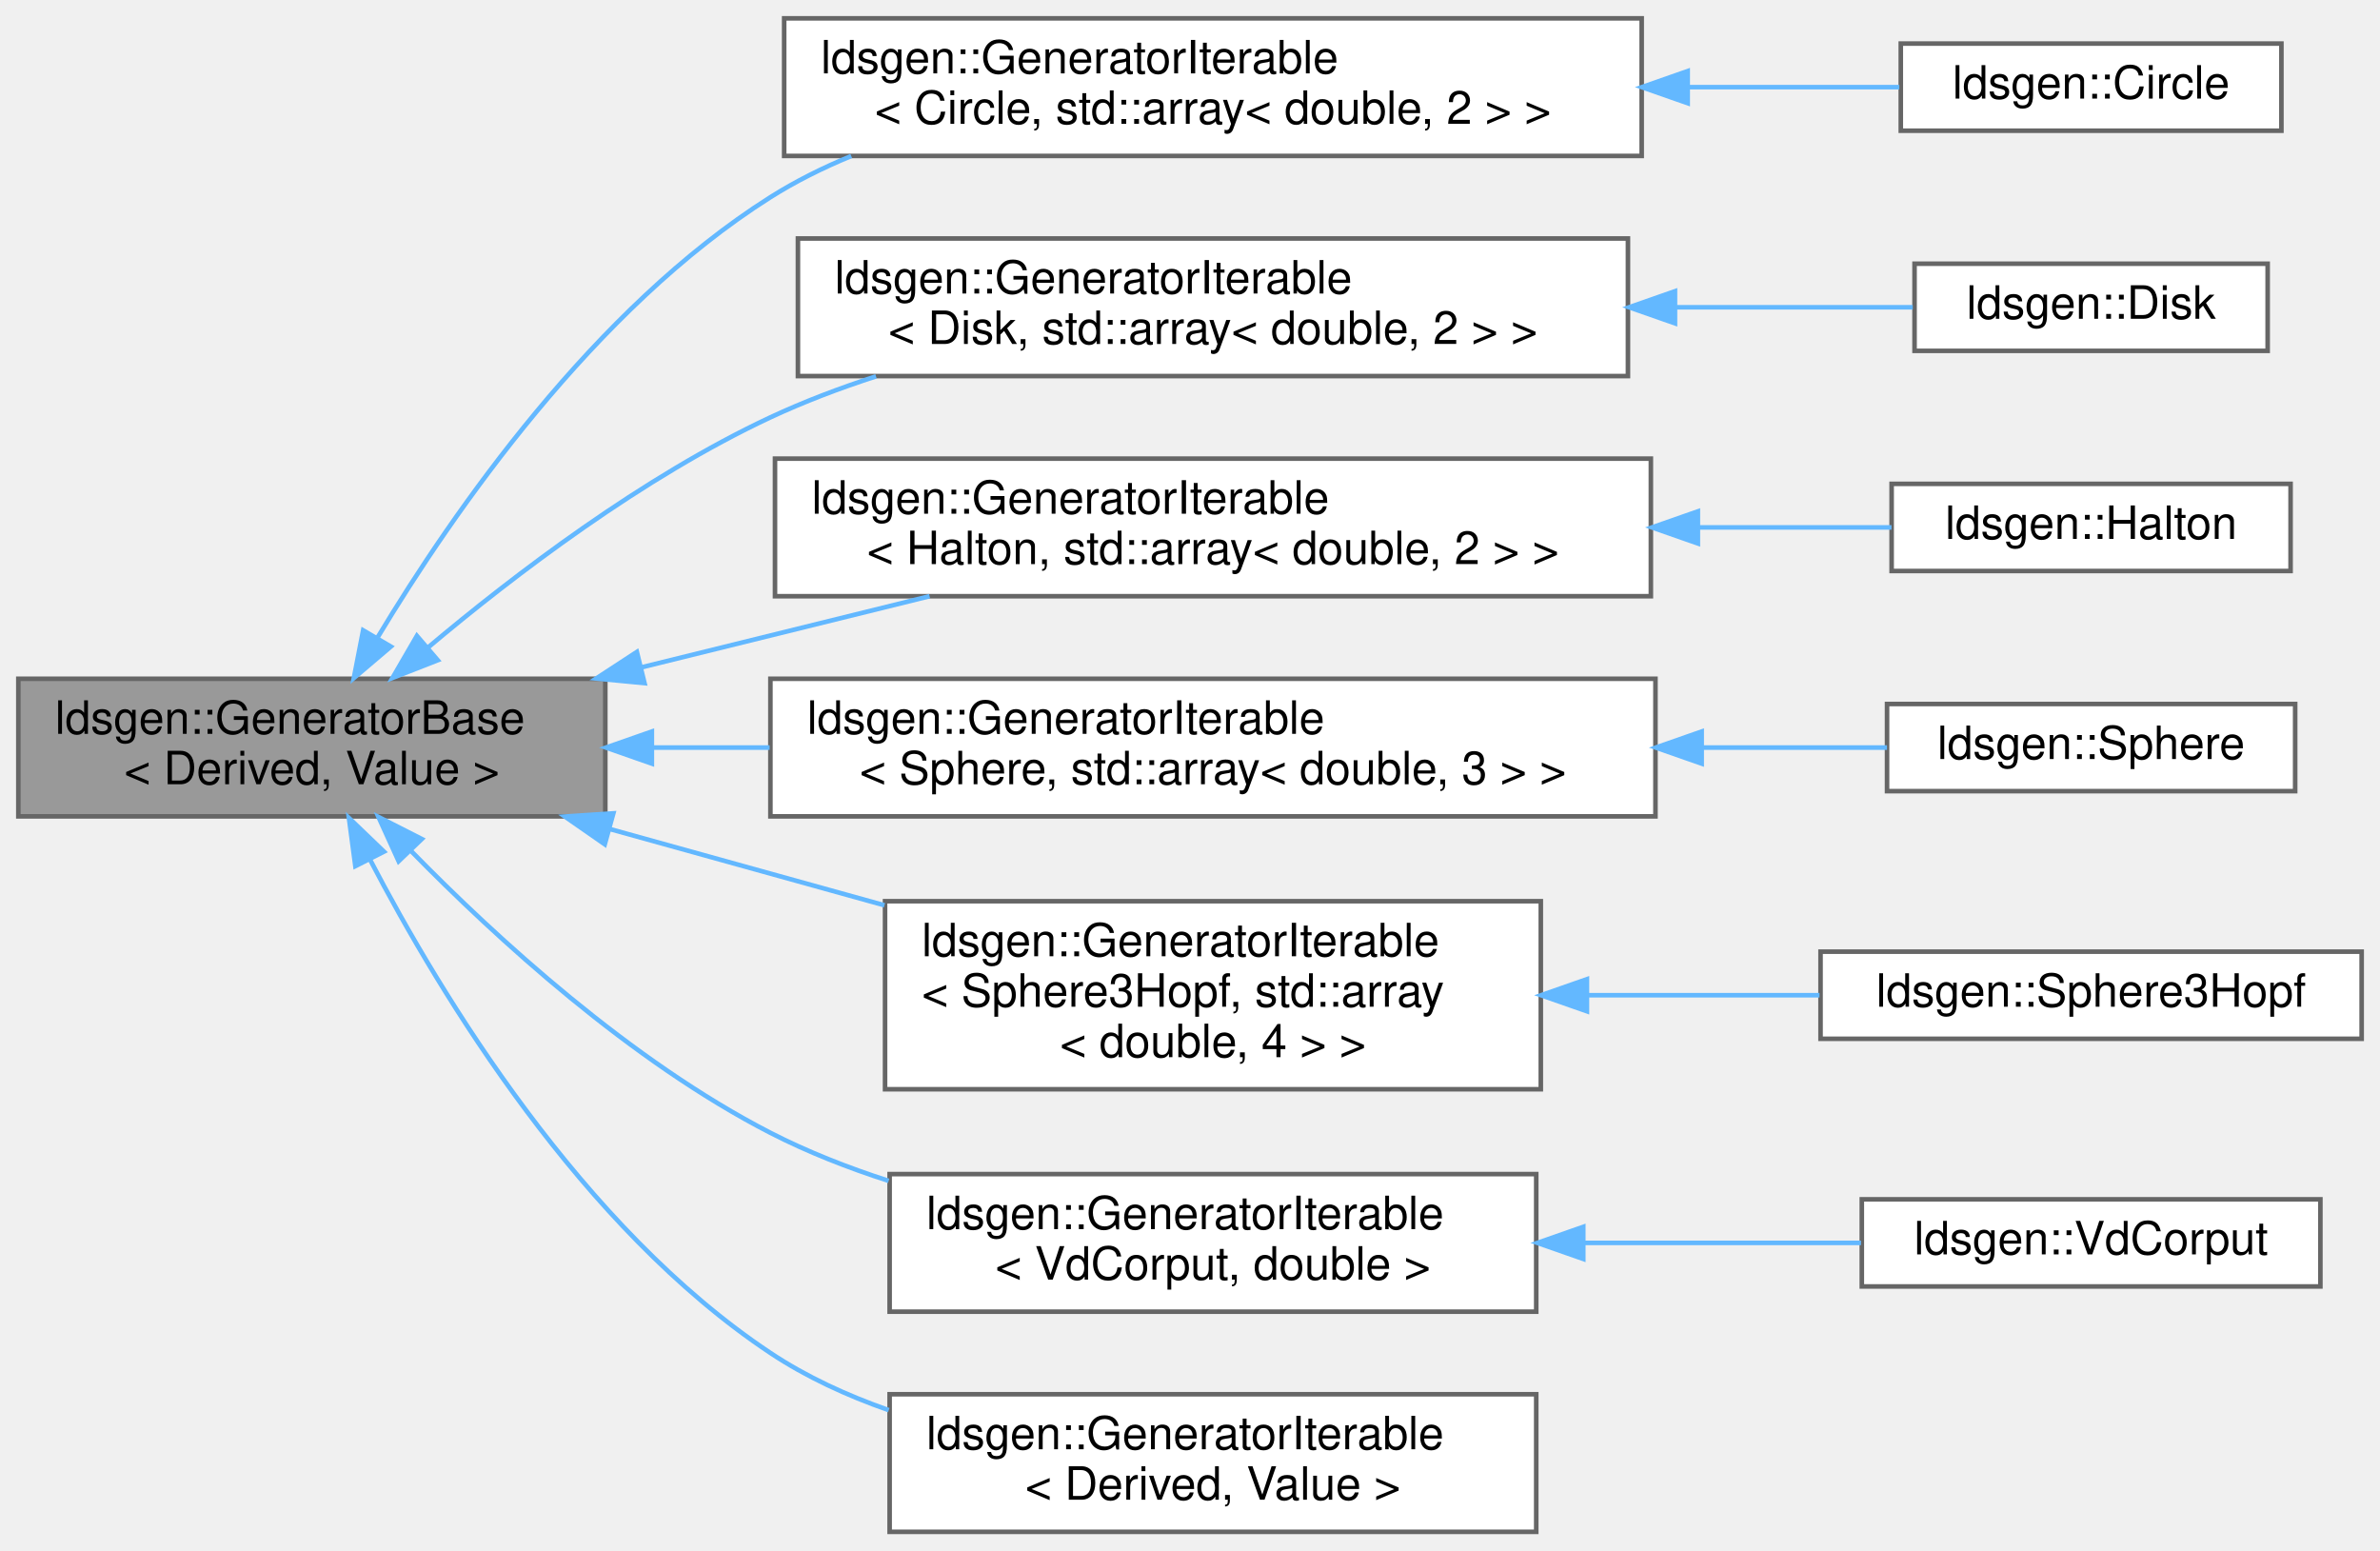
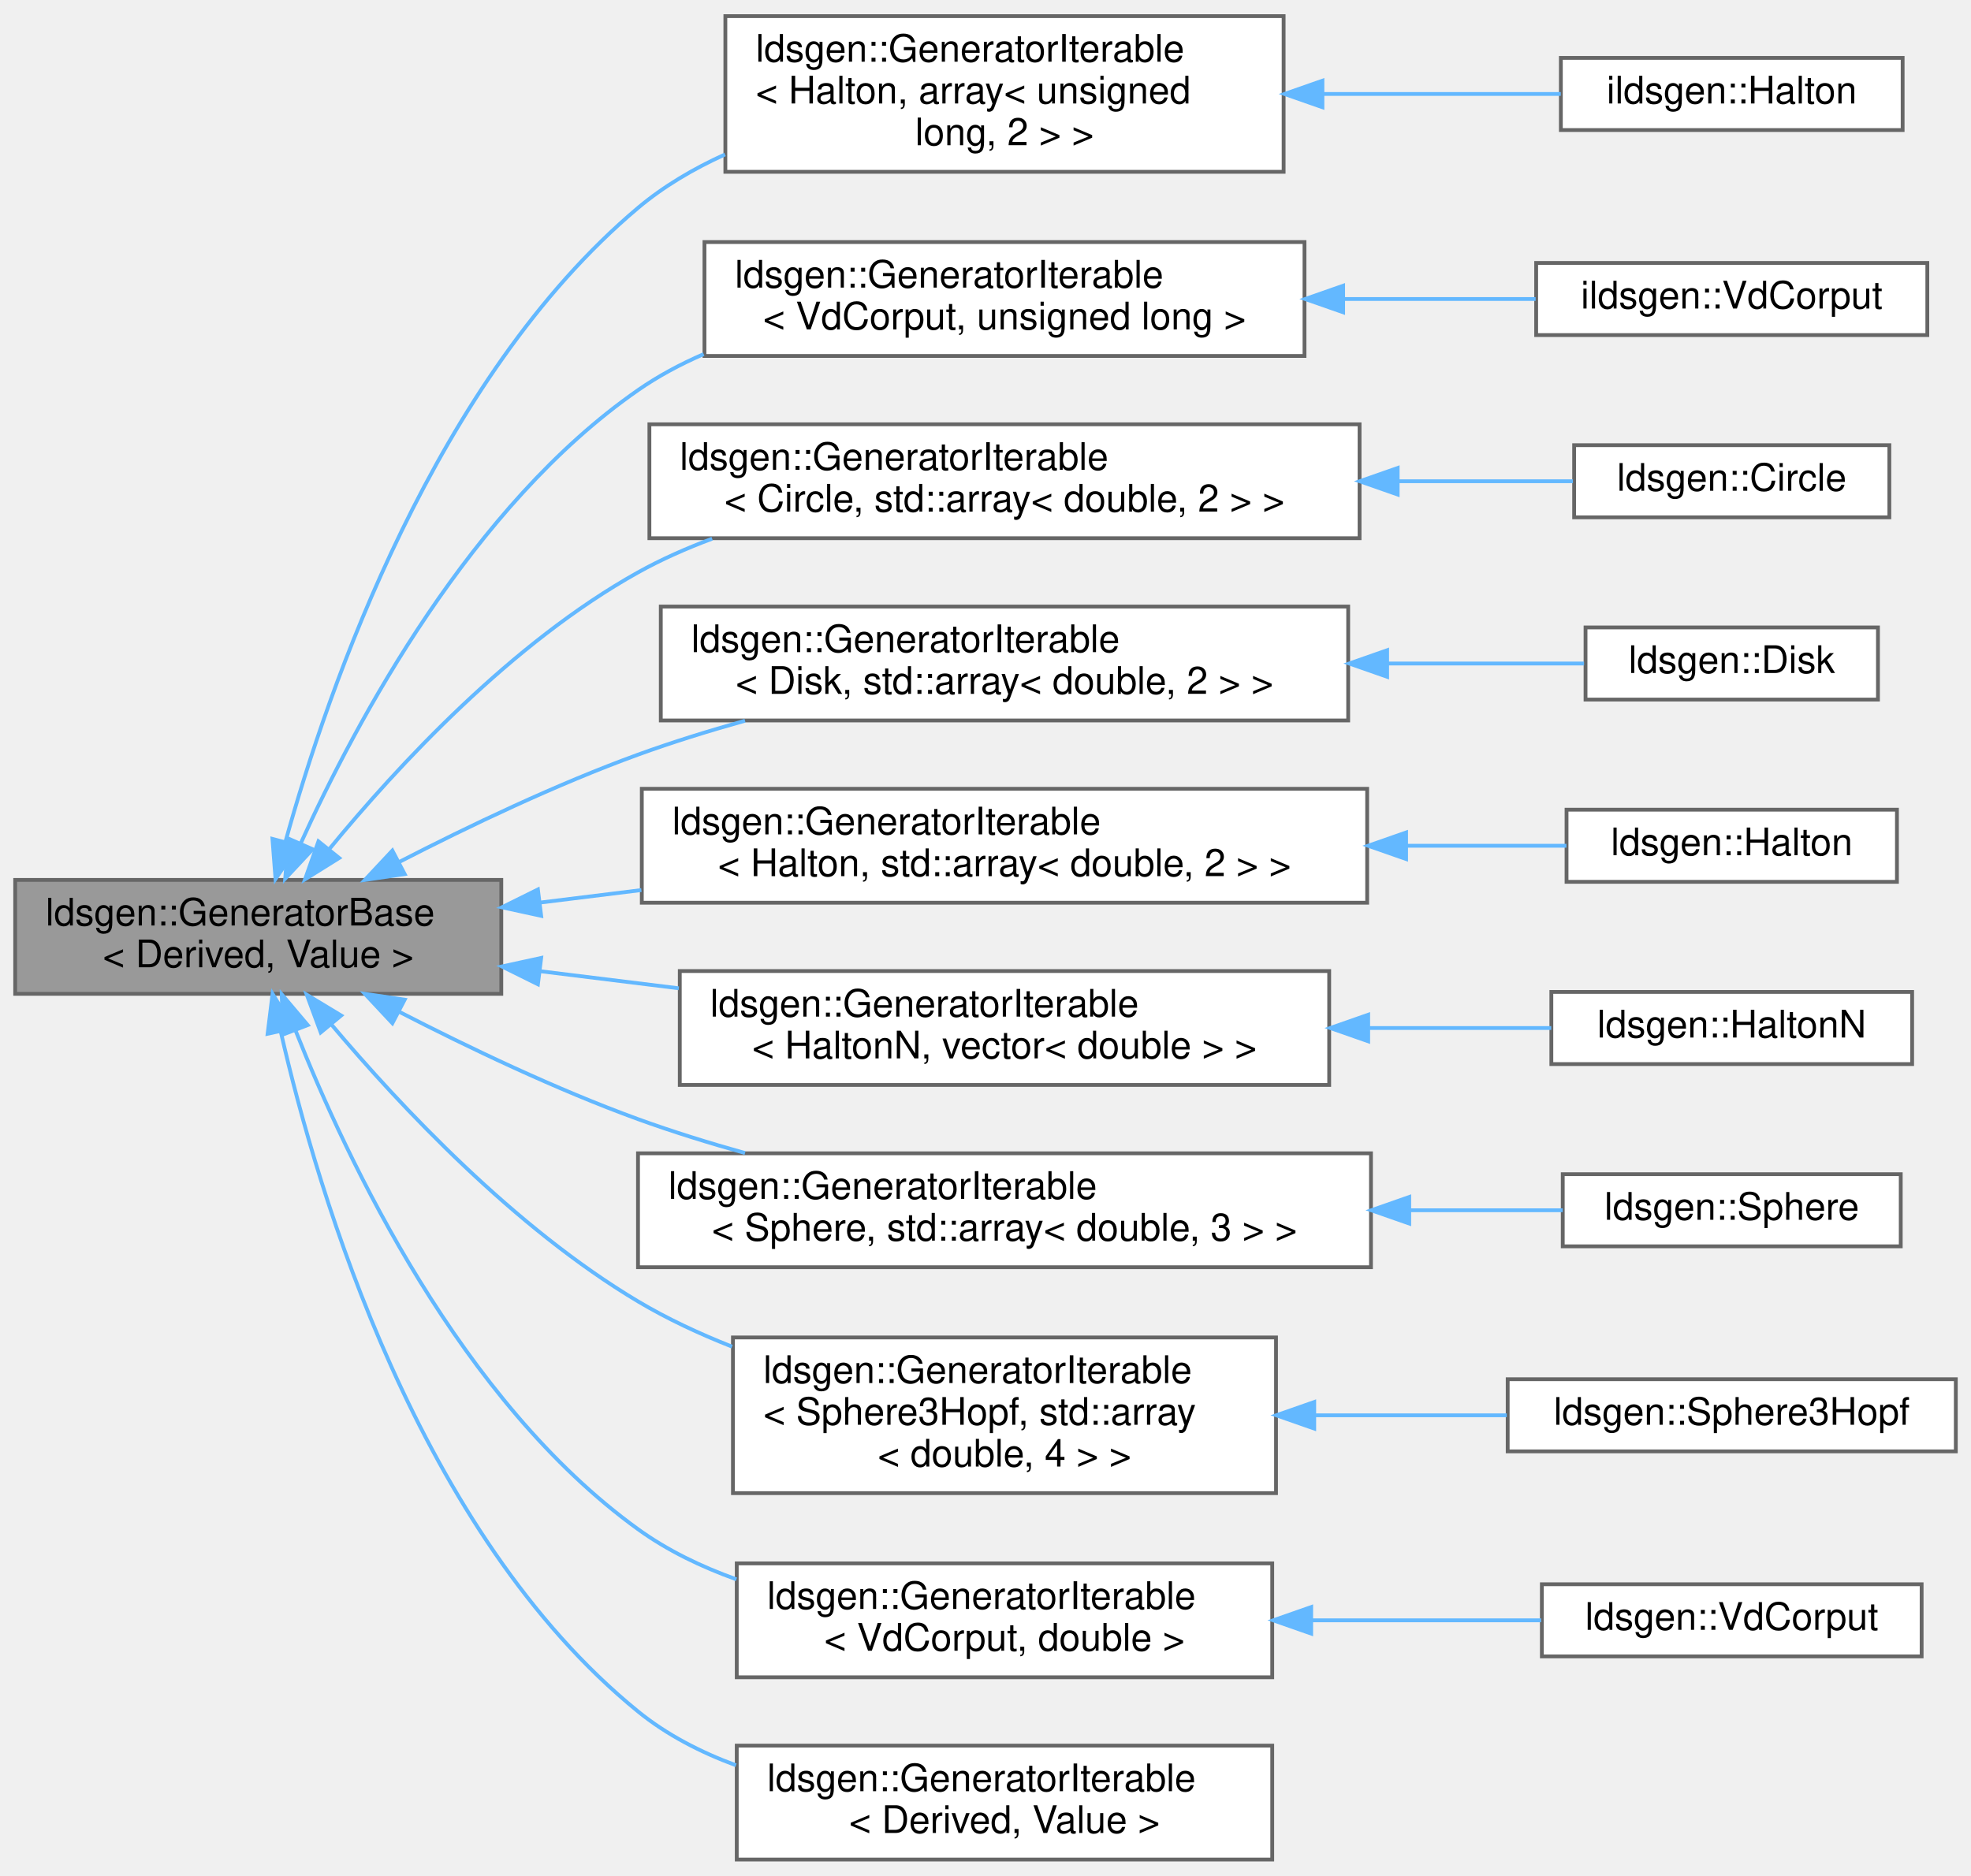
- <svg xmlns="http://www.w3.org/2000/svg" xmlns:xlink="http://www.w3.org/1999/xlink" width="519pt" height="338pt" viewBox="0.00 0.00 519.00 338.00">
-   <g id="graph0" class="graph" transform="scale(1 1) rotate(0) translate(4 334)">
+ <svg xmlns="http://www.w3.org/2000/svg" xmlns:xlink="http://www.w3.org/1999/xlink" width="519pt" height="494pt" viewBox="0.00 0.00 519.00 493.50">
+   <g id="graph0" class="graph" transform="scale(1 1) rotate(0) translate(4 489.5)">
    <g id="Node000001" class="node">
      <g id="a_Node000001">
        <a xlink:title="CRTP base implementing the sequence generator protocol.">
-           <polygon fill="#999999" stroke="#666666" points="128,-186 0,-186 0,-156 128,-156 128,-186" />
-           <text text-anchor="start" x="8" y="-174" font-family="Helvetica,sans-Serif" font-size="10.00">ldsgen::GeneratorBase</text>
-           <text text-anchor="middle" x="64" y="-163" font-family="Helvetica,sans-Serif" font-size="10.00">&lt; Derived, Value &gt;</text>
+           <polygon fill="#999999" stroke="#666666" points="128,-258 0,-258 0,-228 128,-228 128,-258" />
+           <text text-anchor="start" x="8" y="-246" font-family="Helvetica,sans-Serif" font-size="10.00">ldsgen::GeneratorBase</text>
+           <text text-anchor="middle" x="64" y="-235" font-family="Helvetica,sans-Serif" font-size="10.00">&lt; Derived, Value &gt;</text>
        </a>
      </g>
    </g>
    <g id="Node000002" class="node">
      <g id="a_Node000002">
        <a xlink:href="classldsgen_1_1GeneratorIterable.html" target="_top" xlink:title=" ">
-           <polygon fill="white" stroke="#666666" points="354,-330 167,-330 167,-300 354,-300 354,-330" />
-           <text text-anchor="start" x="175" y="-318" font-family="Helvetica,sans-Serif" font-size="10.00">ldsgen::GeneratorIterable</text>
-           <text text-anchor="middle" x="260.5" y="-307" font-family="Helvetica,sans-Serif" font-size="10.00">&lt; Circle, std::array&lt; double, 2 &gt; &gt;</text>
+           <polygon fill="white" stroke="#666666" points="334,-485.5 187,-485.5 187,-444.5 334,-444.5 334,-485.5" />
+           <text text-anchor="start" x="195" y="-473.5" font-family="Helvetica,sans-Serif" font-size="10.00">ldsgen::GeneratorIterable</text>
+           <text text-anchor="start" x="195" y="-462.5" font-family="Helvetica,sans-Serif" font-size="10.00">&lt; Halton, array&lt; unsigned</text>
+           <text text-anchor="middle" x="260.5" y="-451.5" font-family="Helvetica,sans-Serif" font-size="10.00"> long, 2 &gt; &gt;</text>
        </a>
      </g>
    </g>
    <g id="edge1_Node000001_Node000002" class="edge">
      <g id="a_edge1_Node000001_Node000002">
        <a xlink:title=" ">
-           <path fill="none" stroke="#63b8ff" d="M78.4,-195.11C94.93,-222.56 125.6,-266.73 164,-291 169.49,-294.47 175.46,-297.44 181.63,-299.98" />
-           <polygon fill="#63b8ff" stroke="#63b8ff" points="81.23,-193.02 73.16,-186.16 75.19,-196.56 81.23,-193.02" />
+           <path fill="none" stroke="#63b8ff" d="M71.13,-267.95C82.46,-308.83 110.55,-390.02 164,-435 170.78,-440.71 178.65,-445.33 186.91,-449.08" />
+           <polygon fill="#63b8ff" stroke="#63b8ff" points="74.5,-267.01 68.55,-258.24 67.74,-268.81 74.5,-267.01" />
        </a>
      </g>
    </g>
    <g id="Node000004" class="node">
      <g id="a_Node000004">
        <a xlink:href="classldsgen_1_1GeneratorIterable.html" target="_top" xlink:title=" ">
-           <polygon fill="white" stroke="#666666" points="351,-282 170,-282 170,-252 351,-252 351,-282" />
-           <text text-anchor="start" x="178" y="-270" font-family="Helvetica,sans-Serif" font-size="10.00">ldsgen::GeneratorIterable</text>
-           <text text-anchor="middle" x="260.5" y="-259" font-family="Helvetica,sans-Serif" font-size="10.00">&lt; Disk, std::array&lt; double, 2 &gt; &gt;</text>
+           <polygon fill="white" stroke="#666666" points="339.5,-426 181.5,-426 181.5,-396 339.5,-396 339.5,-426" />
+           <text text-anchor="start" x="189.5" y="-414" font-family="Helvetica,sans-Serif" font-size="10.00">ldsgen::GeneratorIterable</text>
+           <text text-anchor="middle" x="260.5" y="-403" font-family="Helvetica,sans-Serif" font-size="10.00">&lt; VdCorput, unsigned long &gt;</text>
        </a>
      </g>
    </g>
    <g id="edge3_Node000001_Node000004" class="edge">
      <g id="a_edge3_Node000001_Node000004">
        <a xlink:title=" ">
-           <path fill="none" stroke="#63b8ff" d="M89.2,-192.71C108.27,-208.76 136.21,-230 164,-243 171.28,-246.4 179.1,-249.37 187.03,-251.94" />
-           <polygon fill="#63b8ff" stroke="#63b8ff" points="91.46,-190.05 81.59,-186.19 86.91,-195.36 91.46,-190.05" />
+           <path fill="none" stroke="#63b8ff" d="M75.16,-267.57C89.87,-300.01 120.2,-356.56 164,-387 169.33,-390.71 175.19,-393.84 181.29,-396.49" />
+           <polygon fill="#63b8ff" stroke="#63b8ff" points="78.33,-266.08 71.1,-258.34 71.92,-268.9 78.33,-266.08" />
        </a>
      </g>
    </g>
    <g id="Node000006" class="node">
      <g id="a_Node000006">
        <a xlink:href="classldsgen_1_1GeneratorIterable.html" target="_top" xlink:title=" ">
-           <polygon fill="white" stroke="#666666" points="356,-234 165,-234 165,-204 356,-204 356,-234" />
-           <text text-anchor="start" x="173" y="-222" font-family="Helvetica,sans-Serif" font-size="10.00">ldsgen::GeneratorIterable</text>
-           <text text-anchor="middle" x="260.5" y="-211" font-family="Helvetica,sans-Serif" font-size="10.00">&lt; Halton, std::array&lt; double, 2 &gt; &gt;</text>
+           <polygon fill="white" stroke="#666666" points="354,-378 167,-378 167,-348 354,-348 354,-378" />
+           <text text-anchor="start" x="175" y="-366" font-family="Helvetica,sans-Serif" font-size="10.00">ldsgen::GeneratorIterable</text>
+           <text text-anchor="middle" x="260.5" y="-355" font-family="Helvetica,sans-Serif" font-size="10.00">&lt; Circle, std::array&lt; double, 2 &gt; &gt;</text>
        </a>
      </g>
    </g>
    <g id="edge5_Node000001_Node000006" class="edge">
      <g id="a_edge5_Node000001_Node000006">
        <a xlink:title=" ">
-           <path fill="none" stroke="#63b8ff" d="M135.96,-188.51C156.53,-193.59 178.81,-199.09 198.71,-204" />
-           <polygon fill="#63b8ff" stroke="#63b8ff" points="136.55,-185.05 126.01,-186.06 134.88,-191.85 136.55,-185.05" />
+           <path fill="none" stroke="#63b8ff" d="M82.64,-266.04C100.71,-288.05 130.8,-320.51 164,-339 170.12,-342.41 176.74,-345.34 183.52,-347.87" />
+           <polygon fill="#63b8ff" stroke="#63b8ff" points="85.31,-263.78 76.32,-258.17 79.85,-268.16 85.31,-263.78" />
        </a>
      </g>
    </g>
    <g id="Node000008" class="node">
      <g id="a_Node000008">
+         <a xlink:href="classldsgen_1_1GeneratorIterable.html" target="_top" xlink:title=" ">
+           <polygon fill="white" stroke="#666666" points="351,-330 170,-330 170,-300 351,-300 351,-330" />
+           <text text-anchor="start" x="178" y="-318" font-family="Helvetica,sans-Serif" font-size="10.00">ldsgen::GeneratorIterable</text>
+           <text text-anchor="middle" x="260.5" y="-307" font-family="Helvetica,sans-Serif" font-size="10.00">&lt; Disk, std::array&lt; double, 2 &gt; &gt;</text>
+         </a>
+       </g>
+     </g>
+     <g id="edge7_Node000001_Node000008" class="edge">
+       <g id="a_edge7_Node000001_Node000008">
+         <a xlink:title=" ">
+           <path fill="none" stroke="#63b8ff" d="M101,-262.67C119.45,-272.17 142.5,-283.18 164,-291 173,-294.27 182.63,-297.26 192.18,-299.93" />
+           <polygon fill="#63b8ff" stroke="#63b8ff" points="102.56,-259.54 92.08,-258 99.32,-265.74 102.56,-259.54" />
+         </a>
+       </g>
+     </g>
+     <g id="Node000010" class="node">
+       <g id="a_Node000010">
+         <a xlink:href="classldsgen_1_1GeneratorIterable.html" target="_top" xlink:title=" ">
+           <polygon fill="white" stroke="#666666" points="356,-282 165,-282 165,-252 356,-252 356,-282" />
+           <text text-anchor="start" x="173" y="-270" font-family="Helvetica,sans-Serif" font-size="10.00">ldsgen::GeneratorIterable</text>
+           <text text-anchor="middle" x="260.5" y="-259" font-family="Helvetica,sans-Serif" font-size="10.00">&lt; Halton, std::array&lt; double, 2 &gt; &gt;</text>
+         </a>
+       </g>
+     </g>
+     <g id="edge9_Node000001_Node000010" class="edge">
+       <g id="a_edge9_Node000001_Node000010">
+         <a xlink:title=" ">
+           <path fill="none" stroke="#63b8ff" d="M138.23,-252.04C146.94,-253.11 155.93,-254.22 164.89,-255.33" />
+           <polygon fill="#63b8ff" stroke="#63b8ff" points="138.5,-248.54 128.15,-250.79 137.64,-255.49 138.5,-248.54" />
+         </a>
+       </g>
+     </g>
+     <g id="Node000012" class="node">
+       <g id="a_Node000012">
+         <a xlink:href="classldsgen_1_1GeneratorIterable.html" target="_top" xlink:title=" ">
+           <polygon fill="white" stroke="#666666" points="346,-234 175,-234 175,-204 346,-204 346,-234" />
+           <text text-anchor="start" x="183" y="-222" font-family="Helvetica,sans-Serif" font-size="10.00">ldsgen::GeneratorIterable</text>
+           <text text-anchor="middle" x="260.5" y="-211" font-family="Helvetica,sans-Serif" font-size="10.00">&lt; HaltonN, vector&lt; double &gt; &gt;</text>
+         </a>
+       </g>
+     </g>
+     <g id="edge11_Node000001_Node000012" class="edge">
+       <g id="a_edge11_Node000001_Node000012">
+         <a xlink:title=" ">
+           <path fill="none" stroke="#63b8ff" d="M138.42,-233.94C150.28,-232.48 162.64,-230.95 174.74,-229.46" />
+           <polygon fill="#63b8ff" stroke="#63b8ff" points="137.64,-230.51 128.15,-235.21 138.5,-237.46 137.64,-230.51" />
+         </a>
+       </g>
+     </g>
+     <g id="Node000014" class="node">
+       <g id="a_Node000014">
        <a xlink:href="classldsgen_1_1GeneratorIterable.html" target="_top" xlink:title=" ">
          <polygon fill="white" stroke="#666666" points="357,-186 164,-186 164,-156 357,-156 357,-186" />
          <text text-anchor="start" x="172" y="-174" font-family="Helvetica,sans-Serif" font-size="10.00">ldsgen::GeneratorIterable</text>
          <text text-anchor="middle" x="260.5" y="-163" font-family="Helvetica,sans-Serif" font-size="10.00">&lt; Sphere, std::array&lt; double, 3 &gt; &gt;</text>
        </a>
      </g>
    </g>
-     <g id="edge7_Node000001_Node000008" class="edge">
-       <g id="a_edge7_Node000001_Node000008">
-         <a xlink:title=" ">
-           <path fill="none" stroke="#63b8ff" d="M138.22,-171C146.59,-171 155.22,-171 163.83,-171" />
-           <polygon fill="#63b8ff" stroke="#63b8ff" points="138.15,-167.5 128.15,-171 138.15,-174.5 138.15,-167.5" />
-         </a>
-       </g>
-     </g>
-     <g id="Node000010" class="node">
-       <g id="a_Node000010">
+     <g id="edge13_Node000001_Node000014" class="edge">
+       <g id="a_edge13_Node000001_Node000014">
+         <a xlink:title=" ">
+           <path fill="none" stroke="#63b8ff" d="M101,-223.33C119.45,-213.83 142.5,-202.82 164,-195 173,-191.73 182.63,-188.74 192.18,-186.07" />
+           <polygon fill="#63b8ff" stroke="#63b8ff" points="99.32,-220.26 92.08,-228 102.56,-226.46 99.32,-220.26" />
+         </a>
+       </g>
+     </g>
+     <g id="Node000016" class="node">
+       <g id="a_Node000016">
        <a xlink:href="classldsgen_1_1GeneratorIterable.html" target="_top" xlink:title=" ">
          <polygon fill="white" stroke="#666666" points="332,-137.5 189,-137.5 189,-96.5 332,-96.5 332,-137.5" />
          <text text-anchor="start" x="197" y="-125.5" font-family="Helvetica,sans-Serif" font-size="10.00">ldsgen::GeneratorIterable</text>
          <text text-anchor="start" x="197" y="-114.5" font-family="Helvetica,sans-Serif" font-size="10.00">&lt; Sphere3Hopf, std::array</text>
          <text text-anchor="middle" x="260.5" y="-103.5" font-family="Helvetica,sans-Serif" font-size="10.00">&lt; double, 4 &gt; &gt;</text>
        </a>
      </g>
    </g>
-     <g id="edge9_Node000001_Node000010" class="edge">
-       <g id="a_edge9_Node000001_Node000010">
-         <a xlink:title=" ">
-           <path fill="none" stroke="#63b8ff" d="M129.01,-153.23C148.17,-147.91 169.3,-142.04 188.87,-136.61" />
-           <polygon fill="#63b8ff" stroke="#63b8ff" points="127.88,-149.91 119.18,-155.96 129.75,-156.66 127.88,-149.91" />
-         </a>
-       </g>
-     </g>
-     <g id="Node000012" class="node">
-       <g id="a_Node000012">
+     <g id="edge15_Node000001_Node000016" class="edge">
+       <g id="a_edge15_Node000001_Node000016">
+         <a xlink:title=" ">
+           <path fill="none" stroke="#63b8ff" d="M83.19,-220.01C101.47,-198.32 131.53,-166.34 164,-147 171.69,-142.42 180.15,-138.47 188.76,-135.08" />
+           <polygon fill="#63b8ff" stroke="#63b8ff" points="80.45,-217.83 76.77,-227.77 85.84,-222.29 80.45,-217.83" />
+         </a>
+       </g>
+     </g>
+     <g id="Node000018" class="node">
+       <g id="a_Node000018">
        <a xlink:href="classldsgen_1_1GeneratorIterable.html" target="_top" xlink:title=" ">
          <polygon fill="white" stroke="#666666" points="331,-78 190,-78 190,-48 331,-48 331,-78" />
          <text text-anchor="start" x="198" y="-66" font-family="Helvetica,sans-Serif" font-size="10.00">ldsgen::GeneratorIterable</text>
          <text text-anchor="middle" x="260.5" y="-55" font-family="Helvetica,sans-Serif" font-size="10.00">&lt; VdCorput, double &gt;</text>
        </a>
      </g>
    </g>
-     <g id="edge11_Node000001_Node000012" class="edge">
-       <g id="a_edge11_Node000001_Node000012">
-         <a xlink:title=" ">
-           <path fill="none" stroke="#63b8ff" d="M85.64,-148.45C104.32,-129.36 133.52,-102.67 164,-87 172.06,-82.86 180.87,-79.4 189.79,-76.52" />
-           <polygon fill="#63b8ff" stroke="#63b8ff" points="82.93,-146.22 78.54,-155.86 87.98,-151.06 82.93,-146.22" />
-         </a>
-       </g>
-     </g>
-     <g id="Node000014" class="node">
-       <g id="a_Node000014">
+     <g id="edge17_Node000001_Node000018" class="edge">
+       <g id="a_edge17_Node000001_Node000018">
+         <a xlink:title=" ">
+           <path fill="none" stroke="#63b8ff" d="M73.78,-218.45C87.5,-183.71 117.38,-120.69 164,-87 171.76,-81.39 180.69,-77.09 189.92,-73.79" />
+           <polygon fill="#63b8ff" stroke="#63b8ff" points="70.49,-217.27 70.19,-227.86 77.03,-219.77 70.49,-217.27" />
+         </a>
+       </g>
+     </g>
+     <g id="Node000020" class="node">
+       <g id="a_Node000020">
        <a xlink:href="classldsgen_1_1GeneratorIterable.html" target="_top" xlink:title="CRTP mixin adding STL iterator support to a GeneratorBase.">
          <polygon fill="white" stroke="#666666" points="331,-30 190,-30 190,0 331,0 331,-30" />
          <text text-anchor="start" x="198" y="-18" font-family="Helvetica,sans-Serif" font-size="10.00">ldsgen::GeneratorIterable</text>
          <text text-anchor="middle" x="260.5" y="-7" font-family="Helvetica,sans-Serif" font-size="10.00">&lt; Derived, Value &gt;</text>
        </a>
      </g>
    </g>
-     <g id="edge13_Node000001_Node000014" class="edge">
-       <g id="a_edge13_Node000001_Node000014">
-         <a xlink:title=" ">
-           <path fill="none" stroke="#63b8ff" d="M76.63,-146.68C92.26,-116.69 122.89,-66.33 164,-39 171.83,-33.79 180.7,-29.72 189.81,-26.53" />
-           <polygon fill="#63b8ff" stroke="#63b8ff" points="73.49,-145.15 72.09,-155.65 79.73,-148.31 73.49,-145.15" />
+     <g id="edge19_Node000001_Node000020" class="edge">
+       <g id="a_edge19_Node000001_Node000020">
+         <a xlink:title=" ">
+           <path fill="none" stroke="#63b8ff" d="M69.93,-218.03C79.82,-174.74 106.27,-85.93 164,-39 171.56,-32.85 180.49,-28.25 189.8,-24.82" />
+           <polygon fill="#63b8ff" stroke="#63b8ff" points="66.47,-217.48 67.77,-228 73.31,-218.97 66.47,-217.48" />
        </a>
      </g>
    </g>
    <g id="Node000003" class="node">
      <g id="a_Node000003">
-         <a xlink:href="classldsgen_1_1Circle.html" target="_top" xlink:title="Circle sequence generator.">
-           <polygon fill="white" stroke="#666666" points="493.5,-324.5 410.5,-324.5 410.5,-305.5 493.5,-305.5 493.5,-324.5" />
-           <text text-anchor="middle" x="452" y="-312.5" font-family="Helvetica,sans-Serif" font-size="10.00">ldsgen::Circle</text>
+         <a xlink:href="classildsgen_1_1Halton.html" target="_top" xlink:title="Halton sequence generator.">
+           <polygon fill="white" stroke="#666666" points="497,-474.5 407,-474.5 407,-455.5 497,-455.5 497,-474.5" />
+           <text text-anchor="middle" x="452" y="-462.5" font-family="Helvetica,sans-Serif" font-size="10.00">ildsgen::Halton</text>
        </a>
      </g>
    </g>
    <g id="edge2_Node000002_Node000003" class="edge">
      <g id="a_edge2_Node000002_Node000003">
        <a xlink:title=" ">
-           <path fill="none" stroke="#63b8ff" d="M364.2,-315C380.49,-315 396.46,-315 410.18,-315" />
-           <polygon fill="#63b8ff" stroke="#63b8ff" points="364.03,-311.5 354.03,-315 364.03,-318.5 364.03,-311.5" />
+           <path fill="none" stroke="#63b8ff" d="M344.38,-465C365.94,-465 388.32,-465 406.98,-465" />
+           <polygon fill="#63b8ff" stroke="#63b8ff" points="344.22,-461.5 334.22,-465 344.22,-468.5 344.22,-461.5" />
        </a>
      </g>
    </g>
    <g id="Node000005" class="node">
      <g id="a_Node000005">
-         <a xlink:href="classldsgen_1_1Disk.html" target="_top" xlink:title="Disk sequence generator.">
-           <polygon fill="white" stroke="#666666" points="490.5,-276.5 413.5,-276.5 413.5,-257.5 490.5,-257.5 490.5,-276.5" />
-           <text text-anchor="middle" x="452" y="-264.5" font-family="Helvetica,sans-Serif" font-size="10.00">ldsgen::Disk</text>
+         <a xlink:href="classildsgen_1_1VdCorput.html" target="_top" xlink:title="Van der Corput sequence generator.">
+           <polygon fill="white" stroke="#666666" points="503.5,-420.5 400.5,-420.5 400.5,-401.5 503.5,-401.5 503.5,-420.5" />
+           <text text-anchor="middle" x="452" y="-408.5" font-family="Helvetica,sans-Serif" font-size="10.00">ildsgen::VdCorput</text>
        </a>
      </g>
    </g>
    <g id="edge4_Node000004_Node000005" class="edge">
      <g id="a_edge4_Node000004_Node000005">
        <a xlink:title=" ">
-           <path fill="none" stroke="#63b8ff" d="M361.49,-267C379.89,-267 398.03,-267 413.11,-267" />
-           <polygon fill="#63b8ff" stroke="#63b8ff" points="361.26,-263.5 351.26,-267 361.26,-270.5 361.26,-263.5" />
+           <path fill="none" stroke="#63b8ff" d="M349.83,-411C367.16,-411 384.78,-411 400.36,-411" />
+           <polygon fill="#63b8ff" stroke="#63b8ff" points="349.67,-407.5 339.67,-411 349.67,-414.5 349.67,-407.5" />
        </a>
      </g>
    </g>
    <g id="Node000007" class="node">
      <g id="a_Node000007">
-         <a xlink:href="classldsgen_1_1Halton.html" target="_top" xlink:title="Halton sequence generator.">
-           <polygon fill="white" stroke="#666666" points="495.5,-228.5 408.5,-228.5 408.5,-209.5 495.5,-209.5 495.5,-228.5" />
-           <text text-anchor="middle" x="452" y="-216.5" font-family="Helvetica,sans-Serif" font-size="10.00">ldsgen::Halton</text>
+         <a xlink:href="classldsgen_1_1Circle.html" target="_top" xlink:title="Circle sequence generator.">
+           <polygon fill="white" stroke="#666666" points="493.5,-372.5 410.5,-372.5 410.5,-353.5 493.5,-353.5 493.5,-372.5" />
+           <text text-anchor="middle" x="452" y="-360.5" font-family="Helvetica,sans-Serif" font-size="10.00">ldsgen::Circle</text>
        </a>
      </g>
    </g>
    <g id="edge6_Node000006_Node000007" class="edge">
      <g id="a_edge6_Node000006_Node000007">
        <a xlink:title=" ">
-           <path fill="none" stroke="#63b8ff" d="M366.54,-219C381.34,-219 395.81,-219 408.47,-219" />
-           <polygon fill="#63b8ff" stroke="#63b8ff" points="366.25,-215.5 356.25,-219 366.25,-222.5 366.25,-215.5" />
+           <path fill="none" stroke="#63b8ff" d="M364.2,-363C380.49,-363 396.46,-363 410.18,-363" />
+           <polygon fill="#63b8ff" stroke="#63b8ff" points="364.03,-359.5 354.03,-363 364.03,-366.5 364.03,-359.5" />
        </a>
      </g>
    </g>
    <g id="Node000009" class="node">
      <g id="a_Node000009">
+         <a xlink:href="classldsgen_1_1Disk.html" target="_top" xlink:title="Disk sequence generator.">
+           <polygon fill="white" stroke="#666666" points="490.5,-324.5 413.5,-324.5 413.5,-305.5 490.5,-305.5 490.5,-324.5" />
+           <text text-anchor="middle" x="452" y="-312.5" font-family="Helvetica,sans-Serif" font-size="10.00">ldsgen::Disk</text>
+         </a>
+       </g>
+     </g>
+     <g id="edge8_Node000008_Node000009" class="edge">
+       <g id="a_edge8_Node000008_Node000009">
+         <a xlink:title=" ">
+           <path fill="none" stroke="#63b8ff" d="M361.49,-315C379.89,-315 398.03,-315 413.11,-315" />
+           <polygon fill="#63b8ff" stroke="#63b8ff" points="361.26,-311.5 351.26,-315 361.26,-318.5 361.26,-311.5" />
+         </a>
+       </g>
+     </g>
+     <g id="Node000011" class="node">
+       <g id="a_Node000011">
+         <a xlink:href="classldsgen_1_1Halton.html" target="_top" xlink:title="Halton sequence generator.">
+           <polygon fill="white" stroke="#666666" points="495.5,-276.5 408.5,-276.5 408.5,-257.5 495.5,-257.5 495.5,-276.5" />
+           <text text-anchor="middle" x="452" y="-264.5" font-family="Helvetica,sans-Serif" font-size="10.00">ldsgen::Halton</text>
+         </a>
+       </g>
+     </g>
+     <g id="edge10_Node000010_Node000011" class="edge">
+       <g id="a_edge10_Node000010_Node000011">
+         <a xlink:title=" ">
+           <path fill="none" stroke="#63b8ff" d="M366.54,-267C381.34,-267 395.81,-267 408.47,-267" />
+           <polygon fill="#63b8ff" stroke="#63b8ff" points="366.25,-263.5 356.25,-267 366.25,-270.5 366.25,-263.5" />
+         </a>
+       </g>
+     </g>
+     <g id="Node000013" class="node">
+       <g id="a_Node000013">
+         <a xlink:href="classldsgen_1_1HaltonN.html" target="_top" xlink:title="Halton(n) sequence generator.">
+           <polygon fill="white" stroke="#666666" points="499.5,-228.5 404.5,-228.5 404.5,-209.5 499.5,-209.5 499.5,-228.5" />
+           <text text-anchor="middle" x="452" y="-216.5" font-family="Helvetica,sans-Serif" font-size="10.00">ldsgen::HaltonN</text>
+         </a>
+       </g>
+     </g>
+     <g id="edge12_Node000012_Node000013" class="edge">
+       <g id="a_edge12_Node000012_Node000013">
+         <a xlink:title=" ">
+           <path fill="none" stroke="#63b8ff" d="M356.62,-219C373.27,-219 389.9,-219 404.47,-219" />
+           <polygon fill="#63b8ff" stroke="#63b8ff" points="356.27,-215.5 346.27,-219 356.27,-222.5 356.27,-215.5" />
+         </a>
+       </g>
+     </g>
+     <g id="Node000015" class="node">
+       <g id="a_Node000015">
        <a xlink:href="classldsgen_1_1Sphere.html" target="_top" xlink:title="Sphere sequence generator.">
          <polygon fill="white" stroke="#666666" points="496.5,-180.5 407.5,-180.5 407.5,-161.5 496.5,-161.5 496.5,-180.5" />
          <text text-anchor="middle" x="452" y="-168.5" font-family="Helvetica,sans-Serif" font-size="10.00">ldsgen::Sphere</text>
        </a>
      </g>
    </g>
-     <g id="edge8_Node000008_Node000009" class="edge">
-       <g id="a_edge8_Node000008_Node000009">
+     <g id="edge14_Node000014_Node000015" class="edge">
+       <g id="a_edge14_Node000014_Node000015">
        <a xlink:title=" ">
          <path fill="none" stroke="#63b8ff" d="M367.41,-171C381.53,-171 395.32,-171 407.5,-171" />
          <polygon fill="#63b8ff" stroke="#63b8ff" points="367.08,-167.5 357.08,-171 367.08,-174.5 367.08,-167.5" />
        </a>
      </g>
    </g>
-     <g id="Node000011" class="node">
-       <g id="a_Node000011">
+     <g id="Node000017" class="node">
+       <g id="a_Node000017">
        <a xlink:href="classldsgen_1_1Sphere3Hopf.html" target="_top" xlink:title="S(3) sequence generator by Hopf fibration.">
          <polygon fill="white" stroke="#666666" points="511,-126.5 393,-126.5 393,-107.5 511,-107.5 511,-126.5" />
          <text text-anchor="middle" x="452" y="-114.5" font-family="Helvetica,sans-Serif" font-size="10.00">ldsgen::Sphere3Hopf</text>
        </a>
      </g>
    </g>
-     <g id="edge10_Node000010_Node000011" class="edge">
-       <g id="a_edge10_Node000010_Node000011">
+     <g id="edge16_Node000016_Node000017" class="edge">
+       <g id="a_edge16_Node000016_Node000017">
        <a xlink:title=" ">
          <path fill="none" stroke="#63b8ff" d="M342.49,-117C359.39,-117 376.89,-117 392.77,-117" />
          <polygon fill="#63b8ff" stroke="#63b8ff" points="342.06,-113.5 332.06,-117 342.06,-120.5 342.06,-113.5" />
        </a>
      </g>
    </g>
-     <g id="Node000013" class="node">
-       <g id="a_Node000013">
+     <g id="Node000019" class="node">
+       <g id="a_Node000019">
        <a xlink:href="classldsgen_1_1VdCorput.html" target="_top" xlink:title="Van der Corput sequence generator.">
          <polygon fill="white" stroke="#666666" points="502,-72.5 402,-72.5 402,-53.5 502,-53.5 502,-72.5" />
          <text text-anchor="middle" x="452" y="-60.5" font-family="Helvetica,sans-Serif" font-size="10.00">ldsgen::VdCorput</text>
        </a>
      </g>
    </g>
-     <g id="edge12_Node000012_Node000013" class="edge">
-       <g id="a_edge12_Node000012_Node000013">
+     <g id="edge18_Node000018_Node000019" class="edge">
+       <g id="a_edge18_Node000018_Node000019">
        <a xlink:title=" ">
          <path fill="none" stroke="#63b8ff" d="M341.53,-63C362,-63 383.42,-63 401.82,-63" />
          <polygon fill="#63b8ff" stroke="#63b8ff" points="341.26,-59.5 331.26,-63 341.26,-66.5 341.26,-59.5" />
        </a>
      </g>
    </g>
  </g>
</svg>
